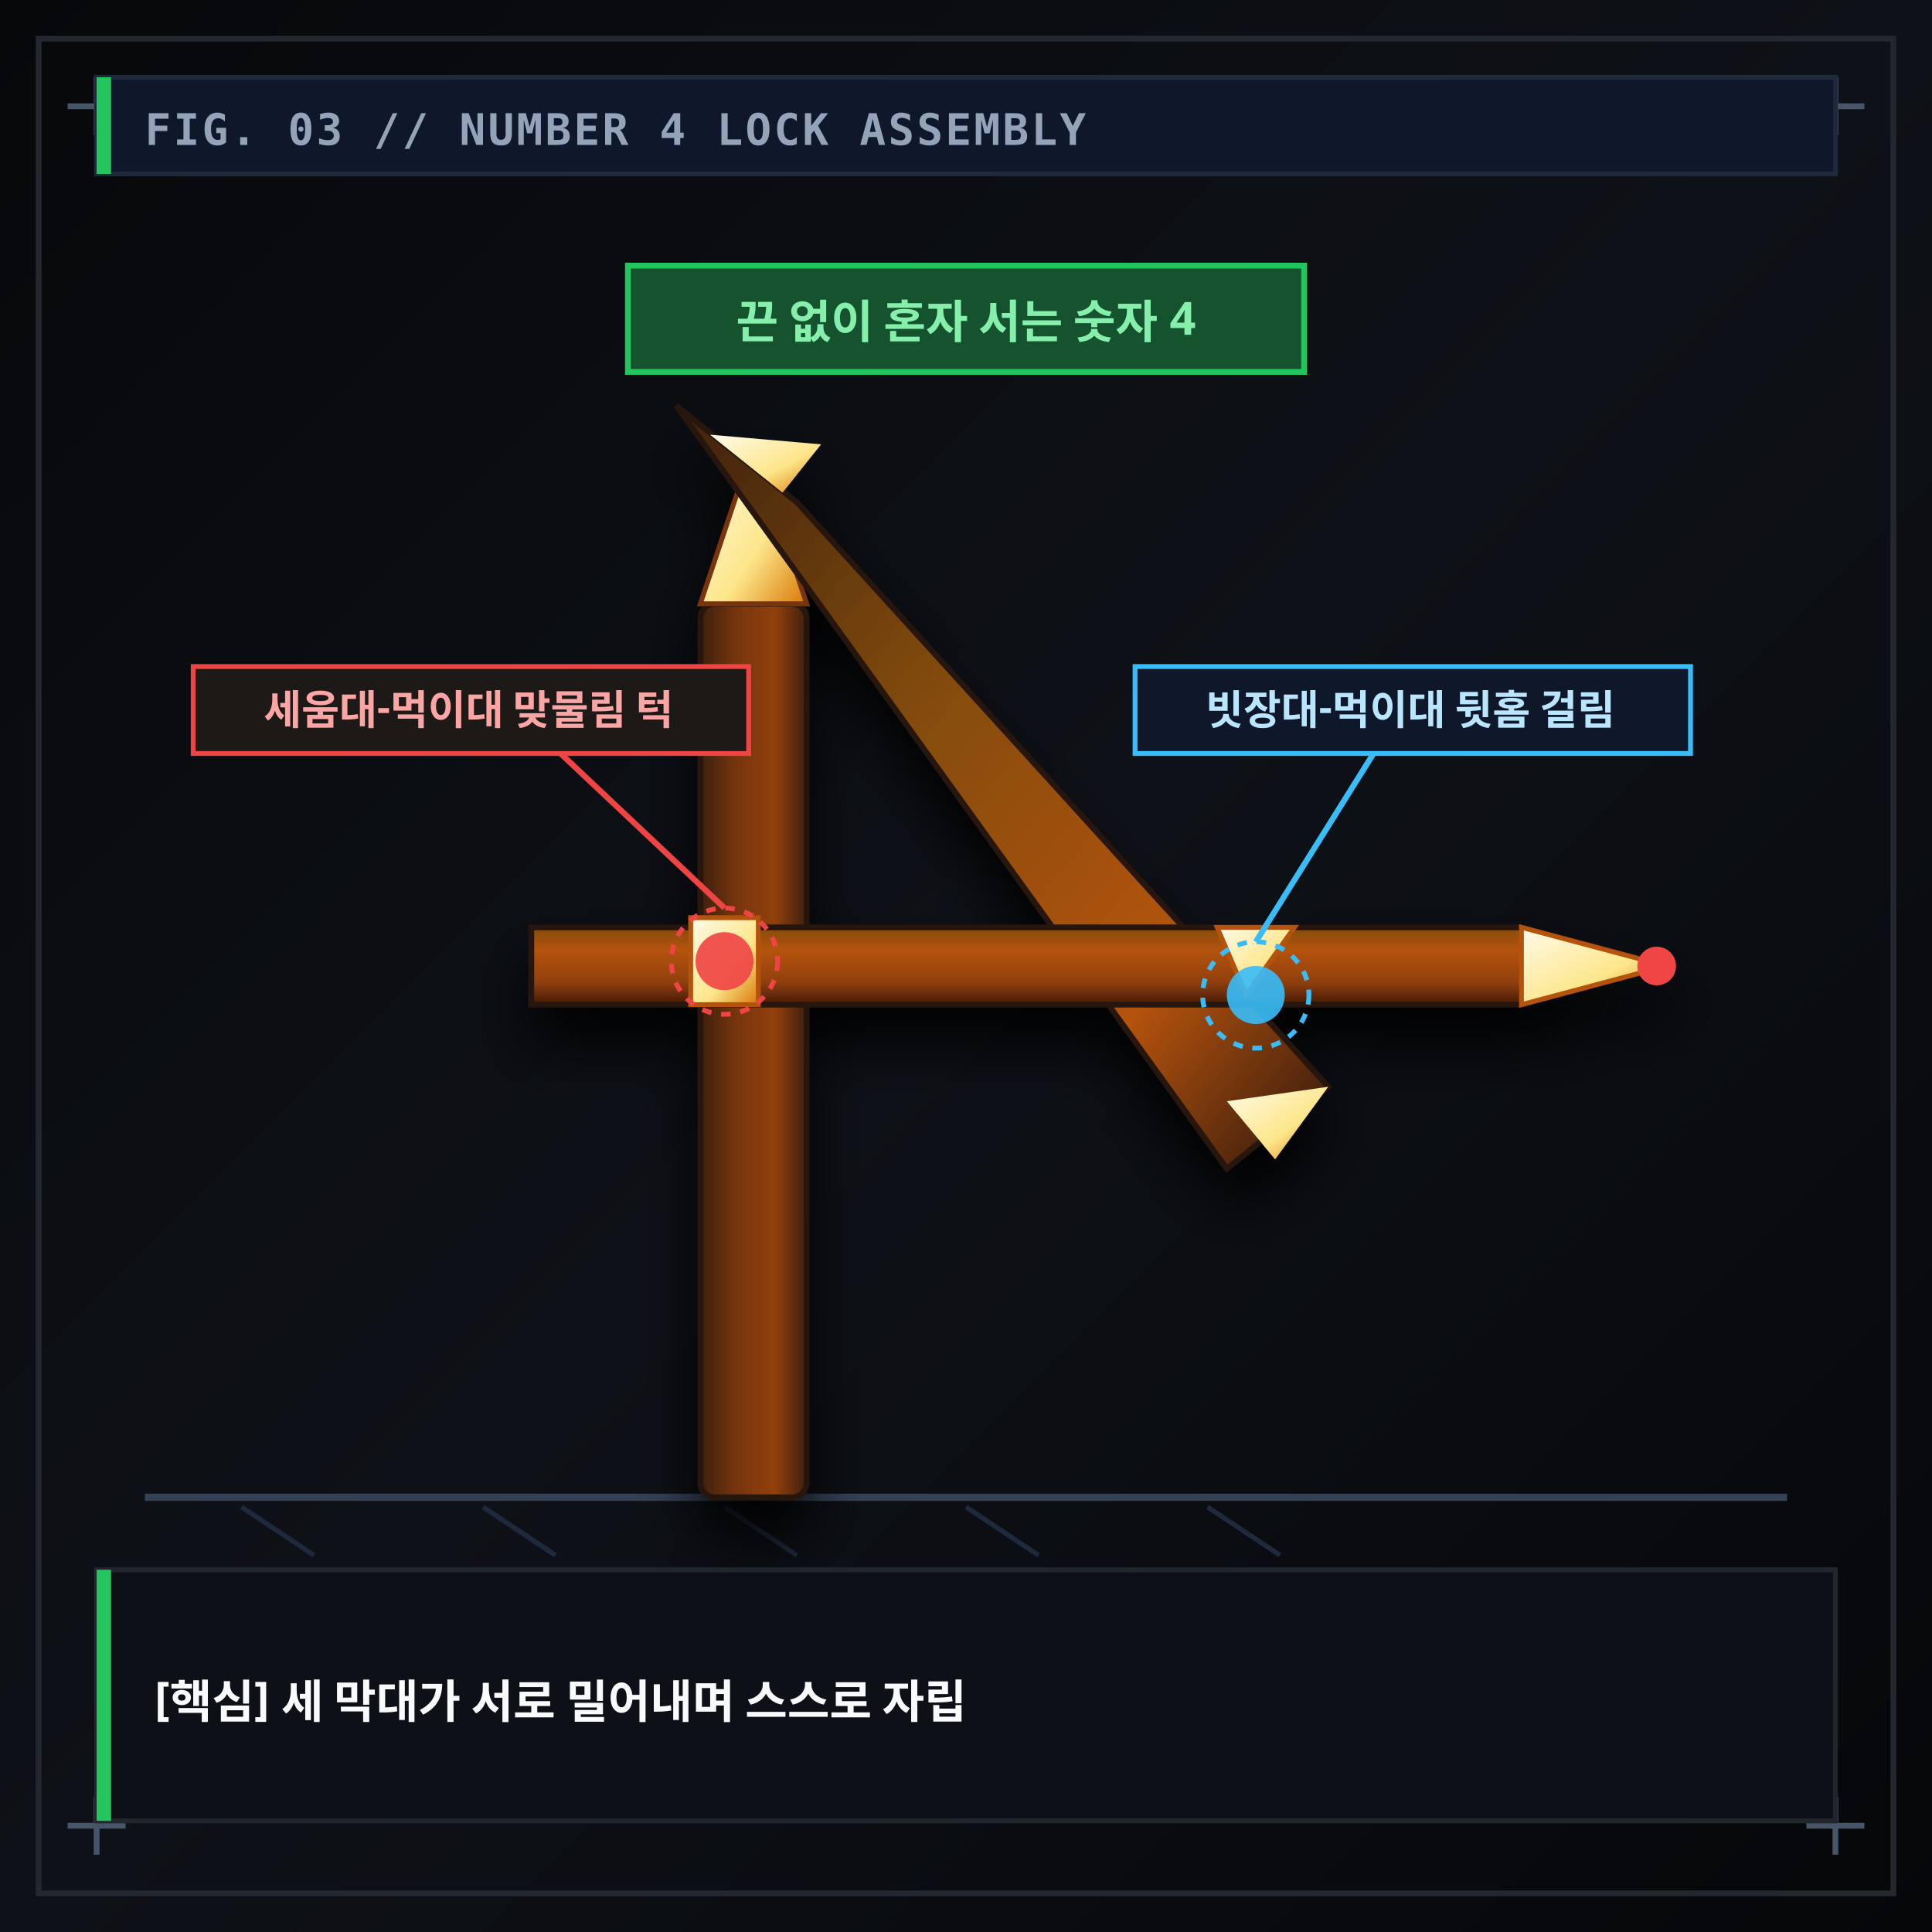
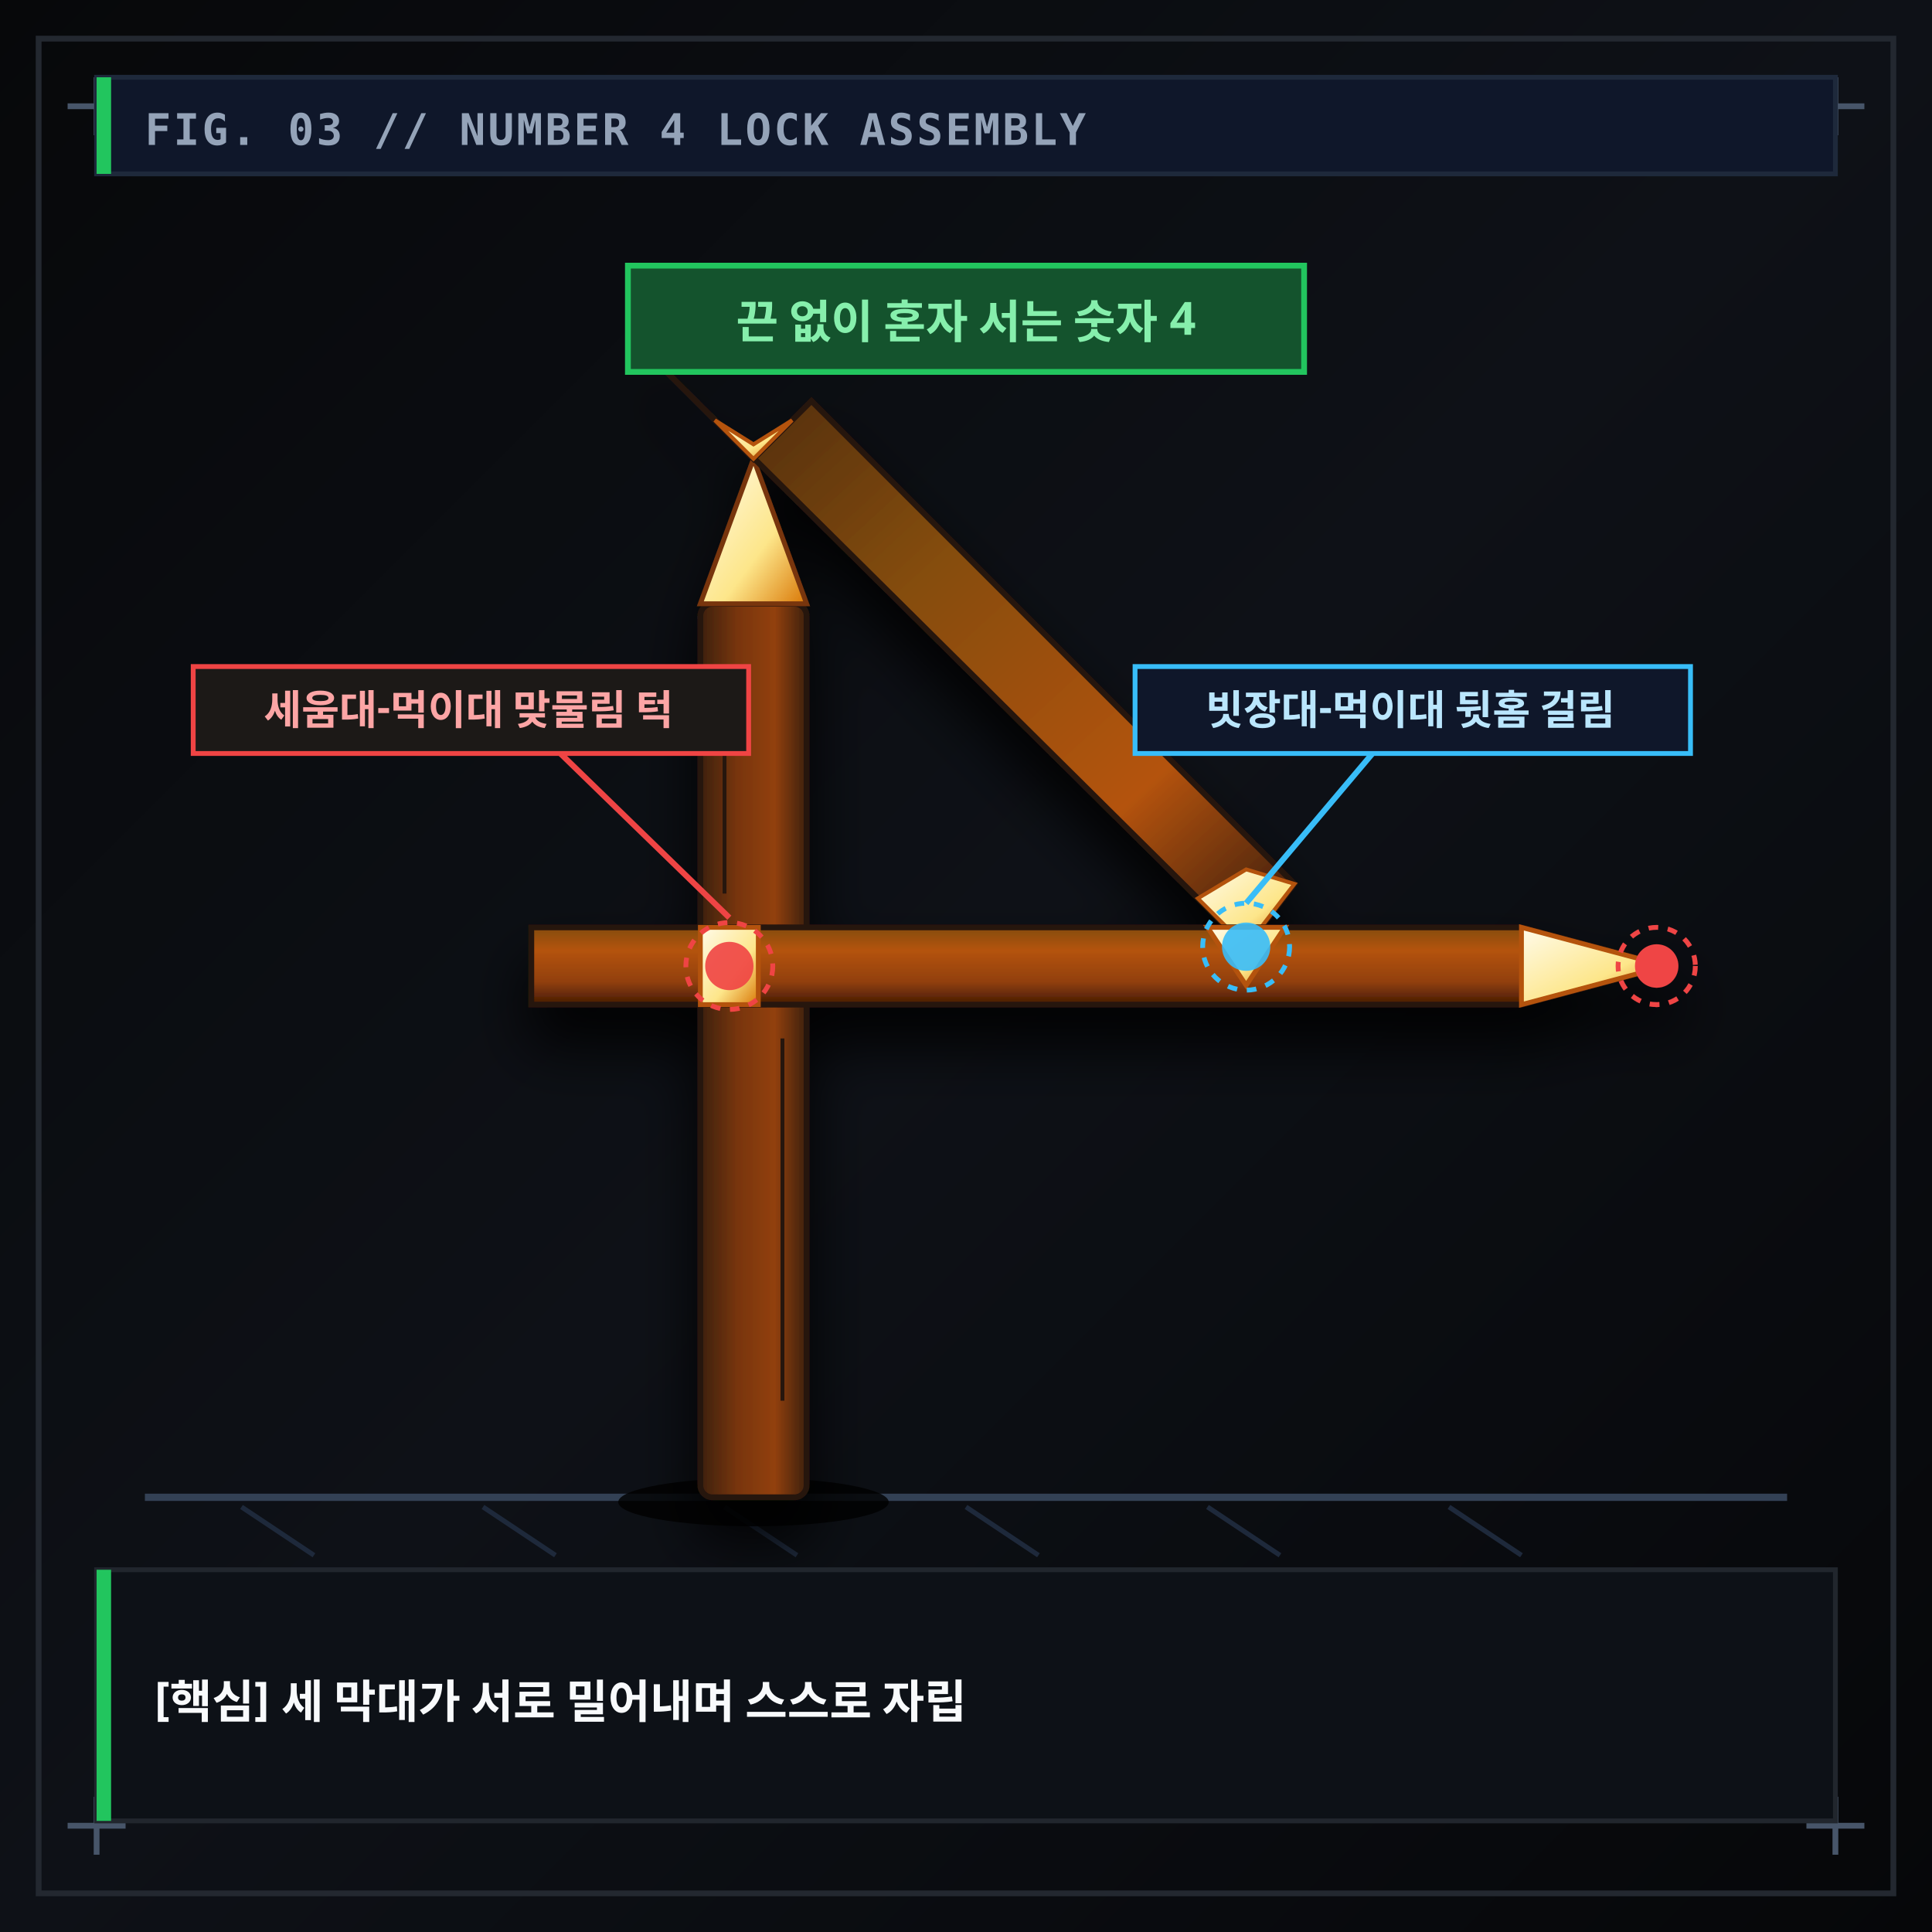
<svg xmlns="http://www.w3.org/2000/svg" viewBox="0 0 400 400" class="w-full h-full">
  <defs>
    <linearGradient id="bgS3" x1="0%" y1="0%" x2="100%" y2="100%">
      <stop offset="0%" stop-color="#07080a" />
      <stop offset="50%" stop-color="#0e1117" />
      <stop offset="100%" stop-color="#060709" />
    </linearGradient>
    <linearGradient id="postWoodS3" x1="0%" y1="0%" x2="100%" y2="0%">
      <stop offset="0%" stop-color="#3d210f" />
      <stop offset="35%" stop-color="#78350f" />
      <stop offset="70%" stop-color="#92400e" />
      <stop offset="100%" stop-color="#3d210f" />
    </linearGradient>
    <linearGradient id="strutWoodS3" x1="0%" y1="0%" x2="100%" y2="100%">
      <stop offset="0%" stop-color="#3d210f" />
      <stop offset="40%" stop-color="#854d0e" />
      <stop offset="75%" stop-color="#b45309" />
      <stop offset="100%" stop-color="#2d1607" />
    </linearGradient>
    <linearGradient id="baitWoodS3" x1="0%" y1="0%" x2="0%" y2="100%">
      <stop offset="0%" stop-color="#854d0e" />
      <stop offset="30%" stop-color="#b45309" />
      <stop offset="70%" stop-color="#92400e" />
      <stop offset="100%" stop-color="#451a03" />
    </linearGradient>
    <linearGradient id="notchFlesh" x1="0%" y1="0%" x2="100%" y2="100%">
      <stop offset="0%" stop-color="#fffbeb" />
      <stop offset="60%" stop-color="#fde68a" />
      <stop offset="100%" stop-color="#d97706" />
    </linearGradient>
    <filter id="shadowS3" x="-20%" y="-20%" width="140%" height="140%">
      <feDropShadow dx="0" dy="8" stdDeviation="6" flood-color="#000000" flood-opacity="0.9" />
    </filter>
  </defs>
  <rect width="400" height="400" fill="url(#bgS3)" />
  <rect x="8" y="8" width="384" height="384" fill="none" stroke="#232830" stroke-width="1.2" />
  <path d="M 14 22 L 26 22 M 20 16 L 20 28" stroke="#475569" stroke-width="1.2" />
  <path d="M 386 22 L 374 22 M 380 16 L 380 28" stroke="#475569" stroke-width="1.2" />
  <path d="M 14 378 L 26 378 M 20 372 L 20 384" stroke="#475569" stroke-width="1.2" />
  <path d="M 386 378 L 374 378 M 380 372 L 380 384" stroke="#475569" stroke-width="1.2" />
  <rect x="20" y="16" width="360" height="20" fill="#0f172a" stroke="#1e293b" stroke-width="1" />
  <rect x="20" y="16" width="3" height="20" fill="#22c55e" />
  <text x="30" y="30" fill="#94a3b8" font-family="'JetBrains Mono', monospace" font-size="9" font-weight="bold" letter-spacing="0.5">FIG. 03 // NUMBER 4 LOCK ASSEMBLY</text>
  <line x1="30" y1="310" x2="370" y2="310" stroke="#334155" stroke-width="1.5" />
-   <path d="M 50 312 L 65 322 M 100 312 L 115 322 M 150 312 L 165 322 M 200 312 L 215 322 M 250 312 L 265 322" stroke="#1e293b" stroke-width="1" />
+   <path d="M 50 312 L 65 322 M 100 312 L 115 322 M 150 312 L 165 322 M 200 312 L 215 322 M 250 312 L 265 322 M 300 312 L 315 322" stroke="#1e293b" stroke-width="1" />
+   <ellipse cx="156" cy="311" rx="28" ry="5" fill="#000000" opacity="0.8" />
  <g filter="url(#shadowS3)">
-     <rect x="145" y="125" width="22" height="185" rx="3" fill="url(#postWoodS3)" stroke="#271408" stroke-width="1.2" />
-     <polygon points="145,125 156,92 167,125" fill="url(#notchFlesh)" stroke="#78350f" stroke-width="1" />
-     <rect x="145" y="190" width="12" height="16" fill="url(#notchFlesh)" stroke="#78350f" stroke-width="1" />
-     <polygon points="140,84 165,104 275,225 254,242" fill="url(#strutWoodS3)" stroke="#271408" stroke-width="1.2" />
-     <polygon points="147,90 162,102 170,92" fill="url(#notchFlesh)" />
-     <polygon points="254,228 275,225 264,240" fill="url(#notchFlesh)" />
+     <rect x="145" y="125" width="22" height="185" rx="2.5" fill="url(#postWoodS3)" stroke="#271408" stroke-width="1.2" />
+     <polygon points="145,125 156,95 167,125" fill="url(#notchFlesh)" stroke="#78350f" stroke-width="1" />
+     <rect x="145" y="192" width="12" height="16" fill="url(#notchFlesh)" stroke="#78350f" stroke-width="1" />
+     <line x1="150" y1="140" x2="150" y2="185" stroke="#271408" stroke-width="0.8" />
+     <line x1="162" y1="215" x2="162" y2="290" stroke="#271408" stroke-width="0.8" />
+     <polygon points="144,83 156,95 168,83 178,93 268,183 258,196 248,186 134,73" fill="url(#strutWoodS3)" stroke="#271408" stroke-width="1.2" />
+     <polygon points="148,87 156,95 164,87 156,92" fill="url(#notchFlesh)" stroke="#b45309" stroke-width="0.8" />
+     <polygon points="248,186 258,196 268,183 258,180" fill="url(#notchFlesh)" stroke="#b45309" stroke-width="0.8" />
    <path d="M 110 192 L 315 192 L 345 200 L 315 208 L 110 208 Z" fill="url(#baitWoodS3)" stroke="#271408" stroke-width="1.2" />
-     <polygon points="143,190 157,190 157,208 143,208" fill="url(#notchFlesh)" stroke="#b45309" stroke-width="1" />
-     <polygon points="252,192 268,192 258,206" fill="url(#notchFlesh)" stroke="#b45309" stroke-width="1" />
+     <polygon points="145,192 157,192 157,208 145,208" fill="url(#notchFlesh)" stroke="#b45309" stroke-width="1" />
+     <polygon points="250,192 266,192 258,204" fill="url(#notchFlesh)" stroke="#b45309" stroke-width="1" />
    <polygon points="315,192 345,200 315,208" fill="url(#notchFlesh)" stroke="#b45309" stroke-width="1" />
-     <circle cx="343" cy="200" r="4" fill="#ef4444" />
+     <circle cx="343" cy="200" r="4.5" fill="#ef4444" />
+     <circle cx="343" cy="200" r="8" fill="none" stroke="#ef4444" stroke-width="1" stroke-dasharray="2 2" />
  </g>
-   <circle cx="150" cy="199" r="6" fill="#ef4444" opacity="0.9" />
-   <circle cx="150" cy="199" r="11" fill="none" stroke="#ef4444" stroke-width="1" stroke-dasharray="2 2" />
-   <line x1="150" y1="188" x2="115" y2="155" stroke="#ef4444" stroke-width="1.2" />
+   <circle cx="151" cy="200" r="5" fill="#ef4444" opacity="0.9" />
+   <circle cx="151" cy="200" r="9" fill="none" stroke="#ef4444" stroke-width="1" stroke-dasharray="2 2" />
+   <line x1="151" y1="190" x2="115" y2="155" stroke="#ef4444" stroke-width="1.2" />
  <rect x="40" y="138" width="115" height="18" fill="#1c1917" stroke="#ef4444" stroke-width="1" />
  <text x="97" y="150" fill="#fca5a5" font-family="'Space Grotesk', sans-serif" font-size="8.5" text-anchor="middle" font-weight="bold">세움대-먹이대 맞물림 턱</text>
-   <circle cx="260" cy="206" r="6" fill="#38bdf8" opacity="0.9" />
-   <circle cx="260" cy="206" r="11" fill="none" stroke="#38bdf8" stroke-width="1" stroke-dasharray="2 2" />
-   <line x1="260" y1="195" x2="285" y2="155" stroke="#38bdf8" stroke-width="1.2" />
+   <circle cx="258" cy="196" r="5" fill="#38bdf8" opacity="0.9" />
+   <circle cx="258" cy="196" r="9" fill="none" stroke="#38bdf8" stroke-width="1" stroke-dasharray="2 2" />
+   <line x1="258" y1="187" x2="285" y2="155" stroke="#38bdf8" stroke-width="1.2" />
  <rect x="235" y="138" width="115" height="18" fill="#0f172a" stroke="#38bdf8" stroke-width="1" />
  <text x="292" y="150" fill="#bae6fd" font-family="'Space Grotesk', sans-serif" font-size="8.5" text-anchor="middle" font-weight="bold">빗장대-먹이대 뒷홈 걸림</text>
  <rect x="130" y="55" width="140" height="22" fill="#14532d" stroke="#22c55e" stroke-width="1.2" />
  <text x="200" y="70" fill="#86efac" font-family="'Space Grotesk', sans-serif" font-size="9.5" text-anchor="middle" font-weight="bold">끈 없이 혼자 서는 숫자 4</text>
  <rect x="20" y="325" width="360" height="52" fill="#0d1117" stroke="#21262d" stroke-width="1" />
  <rect x="20" y="325" width="3" height="52" fill="#22c55e" />
  <text x="32" y="355" fill="#f8fafc" font-family="'Space Grotesk', sans-serif" font-size="9.5" font-weight="bold">[핵심] 세 막대가 서로 밀어내며 스스로 자립</text>
</svg>
